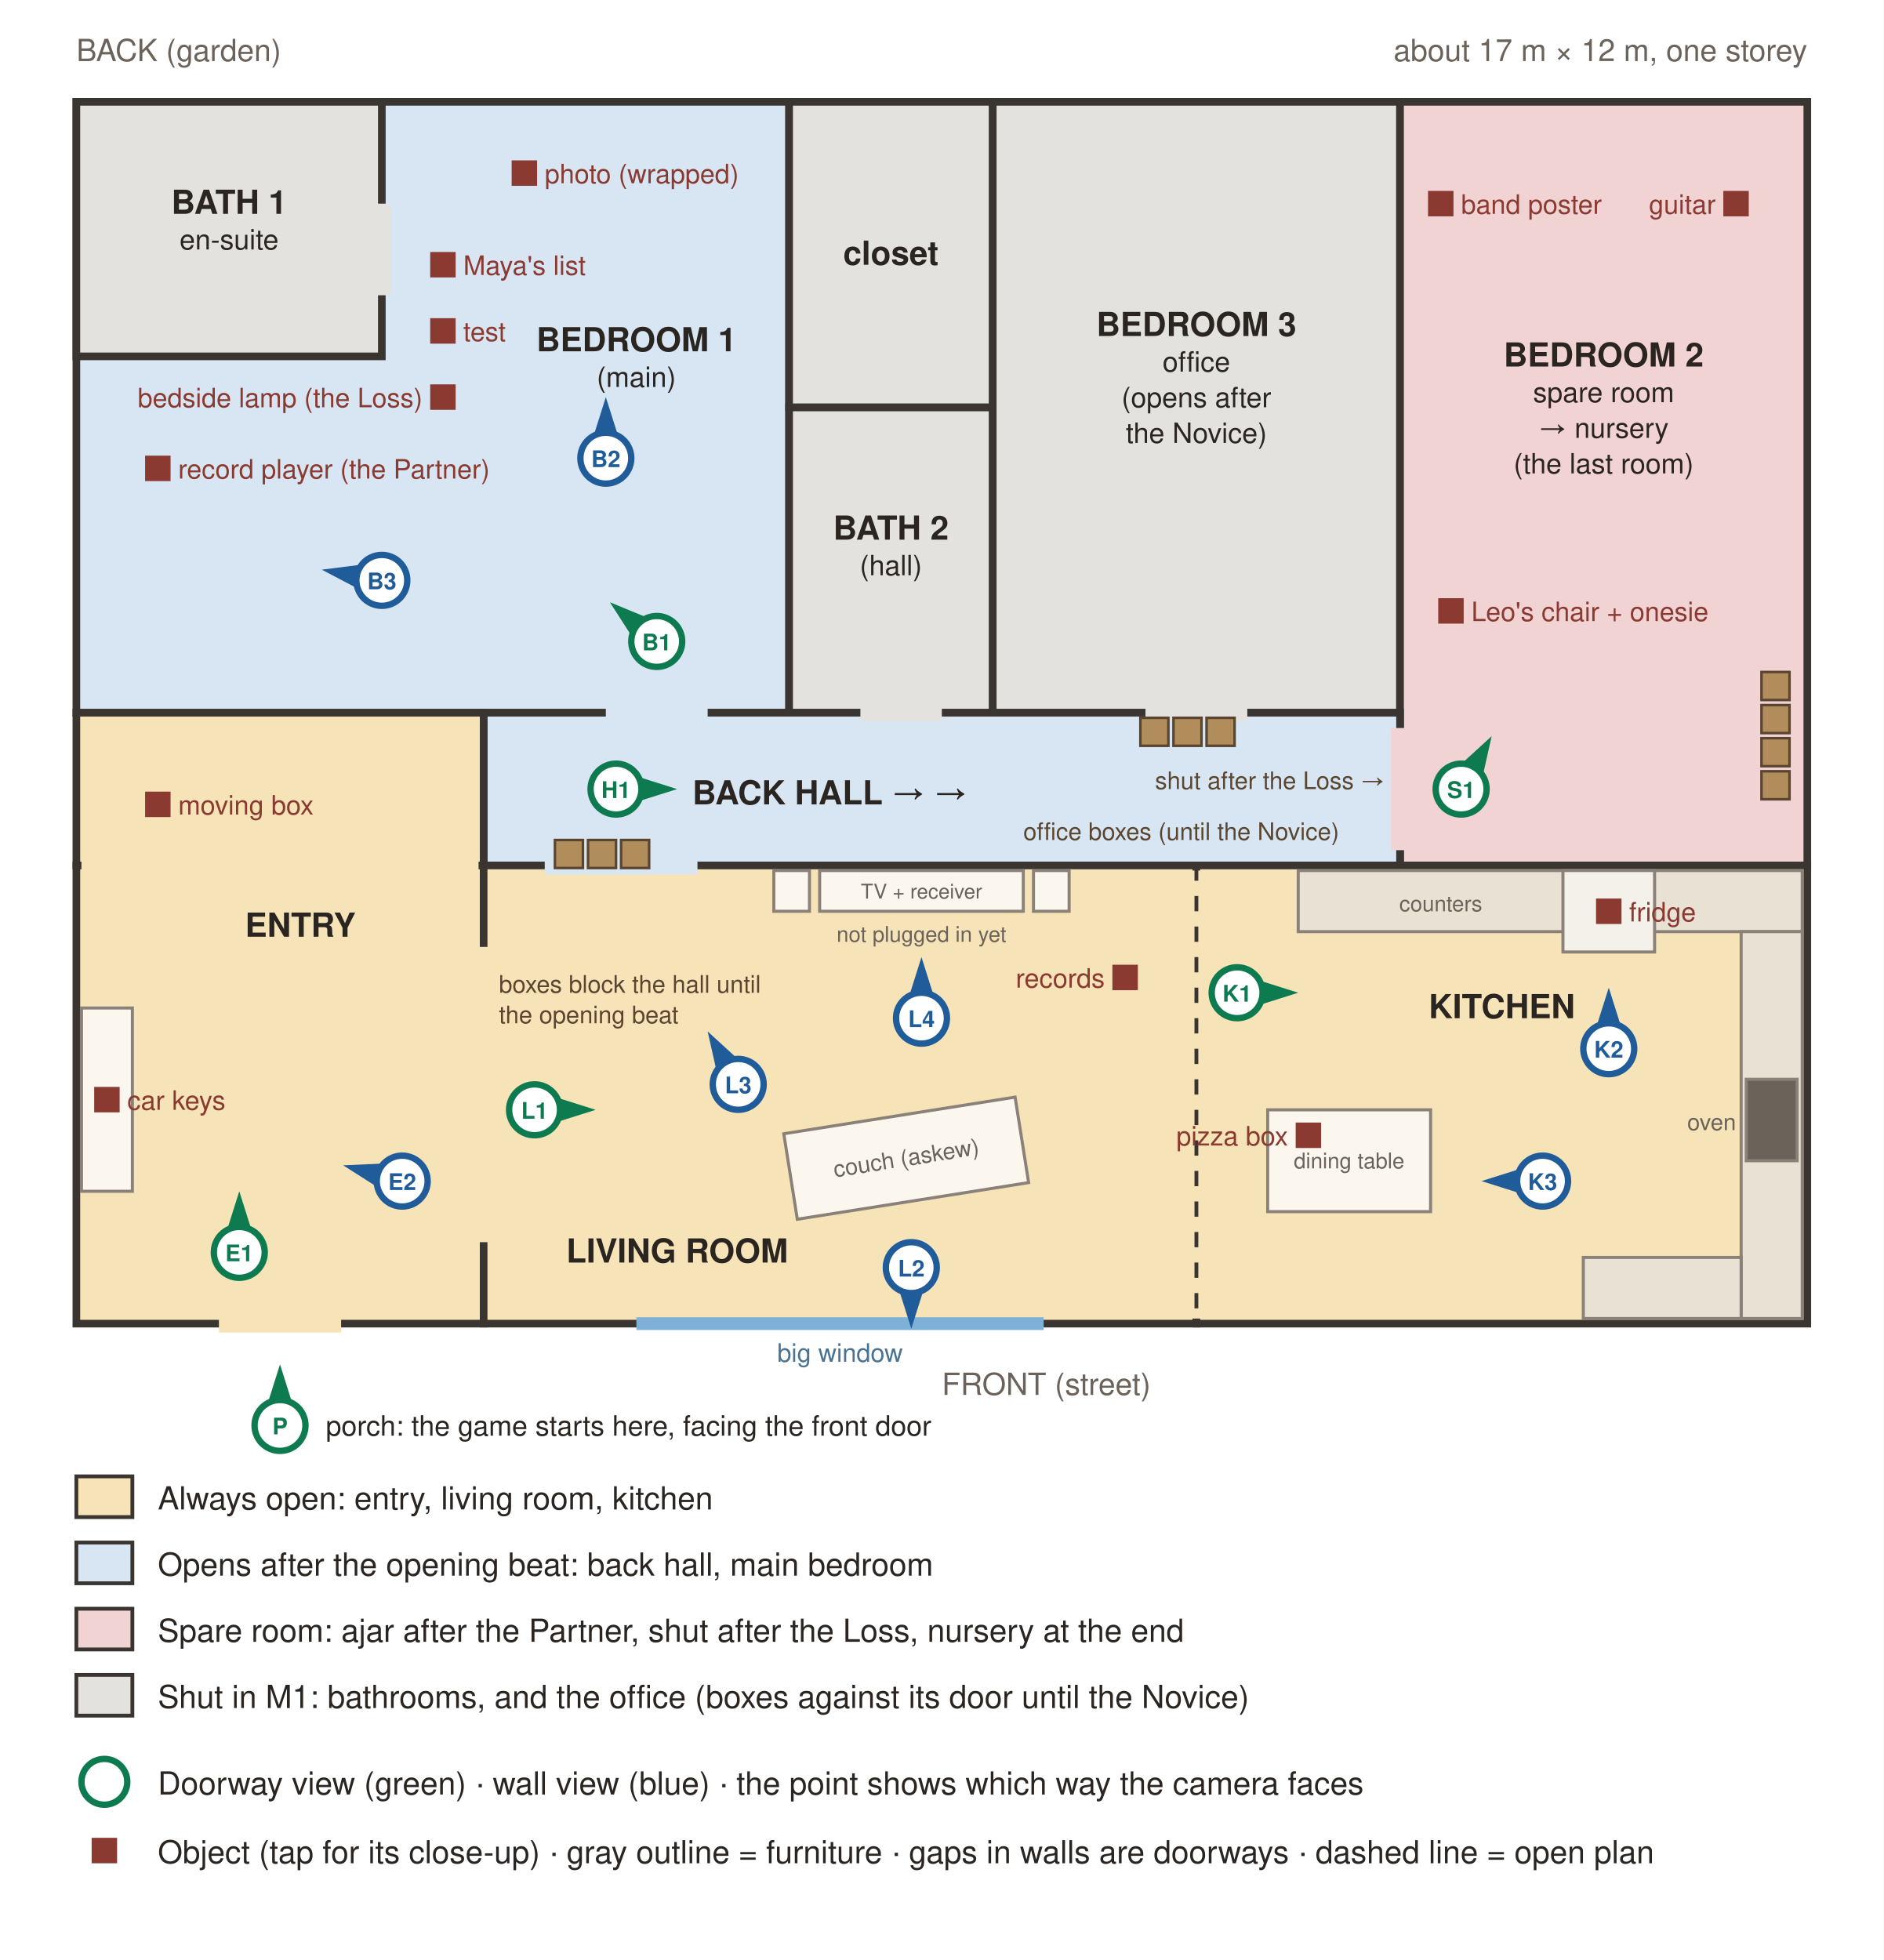
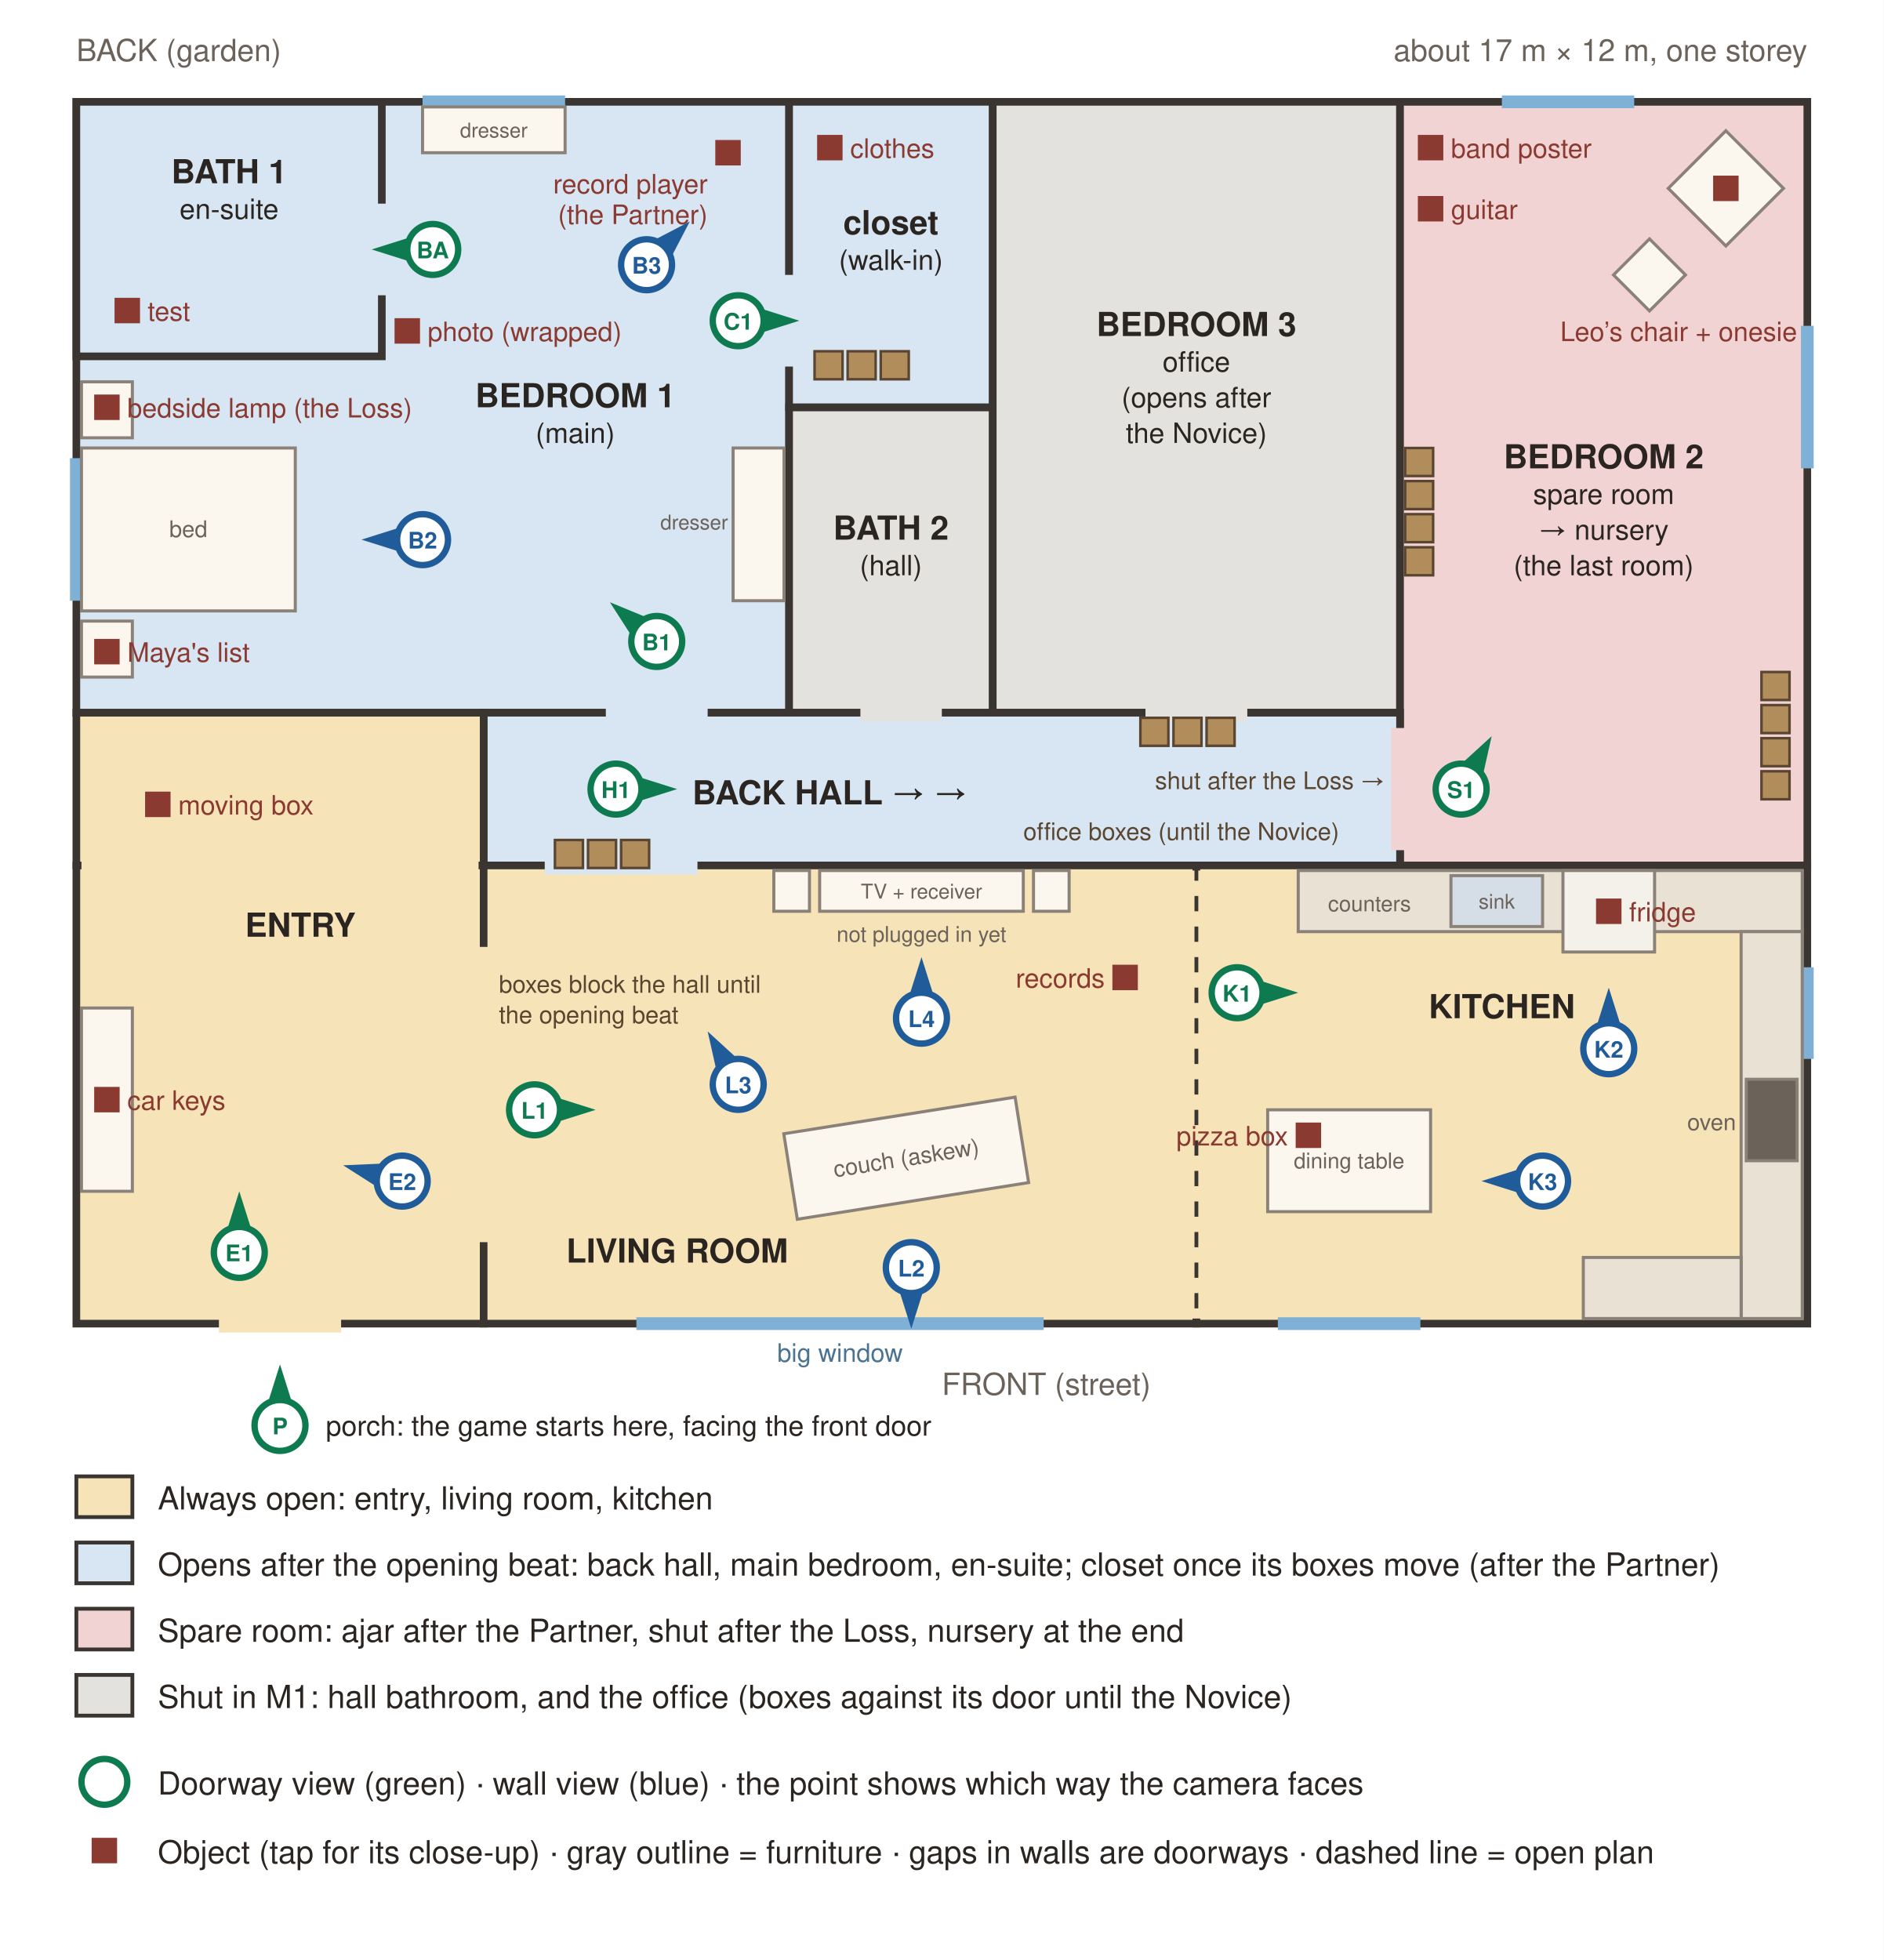
<svg xmlns="http://www.w3.org/2000/svg" viewBox="0 0 740 770" width="740" height="770" font-family="Helvetica, Arial, sans-serif">
  <rect width="740" height="770" fill="#FFFFFF" />
  <rect x="30" y="40" width="280" height="240" fill="#D7E6F2" stroke="#3A3530" stroke-width="3" />
-   <rect x="30" y="40" width="120" height="100.0" fill="#E4E2DE" stroke="#3A3530" stroke-width="3" />
+   <rect x="30" y="40" width="120" height="100.0" fill="#D7E6F2" stroke="#3A3530" stroke-width="3" />
  <rect x="310" y="160" width="80" height="120" fill="#E4E2DE" stroke="#3A3530" stroke-width="3" />
-   <rect x="310" y="40" width="80" height="120" fill="#E4E2DE" stroke="#3A3530" stroke-width="3" />
+   <rect x="310" y="40" width="80" height="120" fill="#D7E6F2" stroke="#3A3530" stroke-width="3" />
  <rect x="390" y="40" width="160" height="240" fill="#E4E2DE" stroke="#3A3530" stroke-width="3" />
  <rect x="550" y="40" width="160" height="300.0" fill="#F2D3D3" stroke="#3A3530" stroke-width="3" />
  <rect x="190" y="280" width="360" height="60.0" fill="#D7E6F2" stroke="#3A3530" stroke-width="3" />
  <rect x="30" y="280" width="160" height="60.0" fill="#F6E3B8" stroke="#3A3530" stroke-width="3" />
  <rect x="30" y="340.0" width="160" height="180.0" fill="#F6E3B8" stroke="#3A3530" stroke-width="3" />
  <rect x="190" y="340.0" width="280" height="180.0" fill="#F6E3B8" stroke="#3A3530" stroke-width="3" />
  <rect x="470" y="340.0" width="240" height="180.0" fill="#F6E3B8" stroke="#3A3530" stroke-width="3" />
  <line x1="32.0" y1="340.0" x2="188.0" y2="340.0" stroke="#F6E3B8" stroke-width="7" />
  <line x1="470" y1="342.0" x2="470" y2="518.0" stroke="#F6E3B8" stroke-width="7" />
  <line x1="470" y1="340.0" x2="470" y2="520" stroke="#3A3530" stroke-width="1.5" stroke-dasharray="6 6" />
  <line x1="190" y1="372.0" x2="190" y2="488.0" stroke="#F6E3B8" stroke-width="7" />
  <line x1="238.0" y1="280" x2="278.0" y2="280" stroke="#D7E6F2" stroke-width="7" />
  <line x1="338.0" y1="280" x2="370.0" y2="280" stroke="#E4E2DE" stroke-width="7" />
  <line x1="450.0" y1="280" x2="490.0" y2="280" stroke="#E4E2DE" stroke-width="7" />
  <line x1="550" y1="286.0" x2="550" y2="334.0" stroke="#F2D3D3" stroke-width="7" />
-   <line x1="150" y1="80.0" x2="150" y2="116.0" stroke="#E4E2DE" stroke-width="7" />
+   <line x1="150" y1="80.0" x2="150" y2="116.0" stroke="#D7E6F2" stroke-width="7" />
+   <line x1="310" y1="108.0" x2="310" y2="144.0" stroke="#D7E6F2" stroke-width="7" />
  <line x1="214.0" y1="340.0" x2="274.0" y2="340.0" stroke="#D7E6F2" stroke-width="7" />
  <line x1="86.0" y1="520" x2="134.0" y2="520" stroke="#F6E3B8" stroke-width="7" />
  <rect x="218.0" y="330.0" width="11" height="11" fill="#B08D5B" stroke="#5A4630" stroke-width="1" />
  <rect x="231.0" y="330.0" width="11" height="11" fill="#B08D5B" stroke="#5A4630" stroke-width="1" />
  <rect x="244.0" y="330.0" width="11" height="11" fill="#B08D5B" stroke="#5A4630" stroke-width="1" />
  <text x="196.0" y="390.0" font-size="9.5" fill="#5A4630">boxes block the hall until</text>
  <text x="196.0" y="402.0" font-size="9.5" fill="#5A4630">the opening beat</text>
  <line x1="250.0" y1="520" x2="410.0" y2="520" stroke="#7FB0D6" stroke-width="5" />
  <text x="330.0" y="535" font-size="10" fill="#4A7393" text-anchor="middle">big window</text>
+   <line x1="30" y1="180.0" x2="30" y2="236.0" stroke="#7FB0D6" stroke-width="5" />
+   <line x1="166.0" y1="40" x2="222.0" y2="40" stroke="#7FB0D6" stroke-width="5" />
+   <line x1="590.0" y1="40" x2="642.0" y2="40" stroke="#7FB0D6" stroke-width="5" />
+   <line x1="710" y1="128.0" x2="710" y2="184.0" stroke="#7FB0D6" stroke-width="5" />
+   <line x1="502.0" y1="520" x2="558.0" y2="520" stroke="#7FB0D6" stroke-width="5" />
+   <line x1="710" y1="380.0" x2="710" y2="416.0" stroke="#7FB0D6" stroke-width="5" />
  <g transform="rotate(0 42.0 432.0)">
    <rect x="32.0" y="396.0" width="20.0" height="72" fill="#FBF7EE" stroke="#8A8178" stroke-width="1.2" />
+   </g>
+   <g transform="rotate(0 74.0 208.0)">
+     <rect x="32.0" y="176.0" width="84.0" height="64.0" fill="#FBF7EE" stroke="#8A8178" stroke-width="1.2" />
+     <text x="74.0" y="211.0" font-size="9" fill="#6B625A" text-anchor="middle">bed</text>
+   </g>
+   <g transform="rotate(0 42.0 161.0)">
+     <rect x="32.0" y="150.0" width="20.0" height="22" fill="#FBF7EE" stroke="#8A8178" stroke-width="1.2" />
+   </g>
+   <g transform="rotate(0 42.0 255.0)">
+     <rect x="32.0" y="244.0" width="20.0" height="22" fill="#FBF7EE" stroke="#8A8178" stroke-width="1.2" />
+   </g>
+   <g transform="rotate(0 194.0 51.0)">
+     <rect x="166.0" y="42.0" width="56.0" height="18.0" fill="#FBF7EE" stroke="#8A8178" stroke-width="1.2" />
+     <text x="194.0" y="54.0" font-size="8" fill="#6B625A" text-anchor="middle">dresser</text>
+   </g>
+   <g transform="rotate(0 298.0 206.0)">
+     <rect x="288.0" y="176.0" width="20.0" height="60" fill="#FBF7EE" stroke="#8A8178" stroke-width="1.2" />
+   </g>
+   <text x="286.0" y="208.0" font-size="8" fill="#6B625A" text-anchor="end">dresser</text>
+   <rect x="320.0" y="138.0" width="11" height="11" fill="#B08D5B" stroke="#5A4630" stroke-width="1" />
+   <rect x="333.0" y="138.0" width="11" height="11" fill="#B08D5B" stroke="#5A4630" stroke-width="1" />
+   <rect x="346.0" y="138.0" width="11" height="11" fill="#B08D5B" stroke="#5A4630" stroke-width="1" />
+   <g transform="rotate(45 678.0 74.0)">
+     <rect x="662.0" y="58.0" width="32" height="32.0" fill="#FBF7EE" stroke="#8A8178" stroke-width="1.2" />
+   </g>
+   <g transform="rotate(45 648.0 108.0)">
+     <rect x="638.0" y="98.0" width="20.0" height="20.0" fill="#FBF7EE" stroke="#8A8178" stroke-width="1.2" />
  </g>
  <g transform="rotate(0 362.0 350.0)">
    <rect x="322.0" y="342.0" width="80" height="16" fill="#FBF7EE" stroke="#8A8178" stroke-width="1.2" />
    <text x="362.0" y="353.0" font-size="8" fill="#6B625A" text-anchor="middle">TV + receiver</text>
  </g>
  <g transform="rotate(0 311.0 350.0)">
    <rect x="304.0" y="342.0" width="14" height="16" fill="#FBF7EE" stroke="#8A8178" stroke-width="1.2" />
  </g>
  <g transform="rotate(0 413.0 350.0)">
    <rect x="406.0" y="342.0" width="14" height="16" fill="#FBF7EE" stroke="#8A8178" stroke-width="1.2" />
  </g>
  <text x="362.0" y="370.0" font-size="8.5" fill="#6B625A" text-anchor="middle">not plugged in yet</text>
  <g transform="rotate(-9 356.0 455.0)">
    <rect x="310.0" y="438.0" width="92" height="34" fill="#FBF7EE" stroke="#8A8178" stroke-width="1.2" />
    <text x="356.0" y="458.0" font-size="9" fill="#6B625A" text-anchor="middle">couch (askew)</text>
  </g>
  <g transform="rotate(0 609.0 354.0)">
    <rect x="510.0" y="342.0" width="198" height="24" fill="#E8E1D4" stroke="#8A8178" stroke-width="1.2" />
  </g>
+   <g transform="rotate(0 588.0 354.0)">
+     <rect x="570.0" y="344.0" width="36" height="20.0" fill="#D5DEE6" stroke="#8A8178" stroke-width="1.2" />
+     <text x="588.0" y="357.0" font-size="8" fill="#6B625A" text-anchor="middle">sink</text>
+   </g>
  <g transform="rotate(0 696.0 442.0)">
    <rect x="684.0" y="366.0" width="24" height="152" fill="#E8E1D4" stroke="#8A8178" stroke-width="1.2" />
  </g>
  <g transform="rotate(0 653.0 506.0)">
    <rect x="622.0" y="494.0" width="62" height="24" fill="#E8E1D4" stroke="#8A8178" stroke-width="1.2" />
  </g>
-   <text x="566.0" y="358.0" font-size="8.5" fill="#6B625A" text-anchor="middle">counters</text>
+   <text x="538.0" y="358.0" font-size="8.5" fill="#6B625A" text-anchor="middle">counters</text>
  <g transform="rotate(0 696.0 440.0)">
    <rect x="686.0" y="424.0" width="20.0" height="32" fill="#6B625A" stroke="#8A8178" stroke-width="1.2" />
  </g>
  <text x="682.0" y="444.0" font-size="9" fill="#6B625A" text-anchor="end">oven</text>
  <g transform="rotate(0 530.0 456.0)">
    <rect x="498.0" y="436.0" width="64" height="40.0" fill="#FBF7EE" stroke="#8A8178" stroke-width="1.2" />
    <text x="530.0" y="459.0" font-size="8.5" fill="#6B625A" text-anchor="middle">dining table</text>
  </g>
-   <text x="250.0" y="138.0" font-size="13" font-weight="700" fill="#2A2520" text-anchor="middle">BEDROOM 1</text>
-   <text x="250.0" y="152.0" font-size="11" font-weight="400" fill="#2A2520" text-anchor="middle">(main)</text>
-   <text x="90.0" y="84.0" font-size="13" font-weight="700" fill="#2A2520" text-anchor="middle">BATH 1</text>
-   <text x="90.0" y="98.0" font-size="11" font-weight="400" fill="#2A2520" text-anchor="middle">en-suite</text>
+   <text x="226.0" y="160.0" font-size="13" font-weight="700" fill="#2A2520" text-anchor="middle">BEDROOM 1</text>
+   <text x="226.0" y="174.0" font-size="11" font-weight="400" fill="#2A2520" text-anchor="middle">(main)</text>
+   <text x="90.0" y="72.0" font-size="13" font-weight="700" fill="#2A2520" text-anchor="middle">BATH 1</text>
+   <text x="90.0" y="86.0" font-size="11" font-weight="400" fill="#2A2520" text-anchor="middle">en-suite</text>
  <text x="350" y="212.0" font-size="13" font-weight="700" fill="#2A2520" text-anchor="middle">BATH 2</text>
  <text x="350" y="226.0" font-size="11" font-weight="400" fill="#2A2520" text-anchor="middle">(hall)</text>
-   <text x="350" y="104.0" font-size="13" font-weight="700" fill="#2A2520" text-anchor="middle">closet</text>
+   <text x="350" y="92.0" font-size="13" font-weight="700" fill="#2A2520" text-anchor="middle">closet</text>
+   <text x="350" y="106.0" font-size="11" font-weight="400" fill="#2A2520" text-anchor="middle">(walk-in)</text>
  <text x="470" y="132.0" font-size="13" font-weight="700" fill="#2A2520" text-anchor="middle">BEDROOM 3</text>
  <text x="470" y="146.0" font-size="11" font-weight="400" fill="#2A2520" text-anchor="middle">office</text>
  <text x="470" y="160.0" font-size="11" font-weight="400" fill="#2A2520" text-anchor="middle">(opens after</text>
  <text x="470" y="174.0" font-size="11" font-weight="400" fill="#2A2520" text-anchor="middle">the Novice)</text>
-   <text x="630" y="144.0" font-size="13" font-weight="700" fill="#2A2520" text-anchor="middle">BEDROOM 2</text>
-   <text x="630" y="158.0" font-size="11" font-weight="400" fill="#2A2520" text-anchor="middle">spare room</text>
-   <text x="630" y="172.0" font-size="11" font-weight="400" fill="#2A2520" text-anchor="middle">→ nursery</text>
-   <text x="630" y="186.0" font-size="11" font-weight="400" fill="#2A2520" text-anchor="middle">(the last room)</text>
+   <text x="630" y="184.0" font-size="13" font-weight="700" fill="#2A2520" text-anchor="middle">BEDROOM 2</text>
+   <text x="630" y="198.0" font-size="11" font-weight="400" fill="#2A2520" text-anchor="middle">spare room</text>
+   <text x="630" y="212.0" font-size="11" font-weight="400" fill="#2A2520" text-anchor="middle">→ nursery</text>
+   <text x="630" y="226.0" font-size="11" font-weight="400" fill="#2A2520" text-anchor="middle">(the last room)</text>
  <text x="326.0" y="316.0" font-size="13" font-weight="700" fill="#2A2520" text-anchor="middle">BACK HALL  →  →</text>
  <text x="118.0" y="368.0" font-size="13" font-weight="700" fill="#2A2520" text-anchor="middle">ENTRY</text>
  <text x="266.0" y="496.0" font-size="13" font-weight="700" fill="#2A2520" text-anchor="middle">LIVING ROOM</text>
  <text x="590" y="400.0" font-size="13" font-weight="700" fill="#2A2520" text-anchor="middle">KITCHEN</text>
  <rect x="37.0" y="427.0" width="10" height="10" fill="#8B3A32" />
  <text x="50.0" y="436.0" font-size="10.5" fill="#8B3A32" text-anchor="start">car keys</text>
-   <rect x="57.0" y="179.0" width="10" height="10" fill="#8B3A32" />
-   <text x="70.0" y="188.0" font-size="10.5" fill="#8B3A32" text-anchor="start">record player (the Partner)</text>
  <g transform="rotate(0 632.0 358.0)">
    <rect x="614.0" y="342.0" width="36" height="32" fill="#F4F1EA" stroke="#8A8178" stroke-width="1.2" />
  </g>
  <rect x="627.0" y="353.0" width="10" height="10" fill="#8B3A32" />
  <text x="640.0" y="362.0" font-size="10.5" fill="#8B3A32" text-anchor="start">fridge</text>
  <rect x="509.0" y="441.0" width="10" height="10" fill="#8B3A32" />
  <text x="506.0" y="450.0" font-size="10.5" fill="#8B3A32" text-anchor="end">pizza box</text>
  <rect x="57.0" y="311.0" width="10" height="10" fill="#8B3A32" />
  <text x="70.0" y="320.0" font-size="10.5" fill="#8B3A32" text-anchor="start">moving box</text>
-   <rect x="201.0" y="63.0" width="10" height="10" fill="#8B3A32" />
-   <text x="214.0" y="72.0" font-size="10.5" fill="#8B3A32" text-anchor="start">photo (wrapped)</text>
-   <rect x="677.0" y="75.0" width="10" height="10" fill="#8B3A32" />
-   <text x="674.0" y="84.0" font-size="10.5" fill="#8B3A32" text-anchor="end">guitar</text>
-   <rect x="561.0" y="75.0" width="10" height="10" fill="#8B3A32" />
-   <text x="574.0" y="84.0" font-size="10.5" fill="#8B3A32" text-anchor="start">band poster</text>
-   <rect x="565.0" y="235.0" width="10" height="10" fill="#8B3A32" />
-   <text x="578.0" y="244.0" font-size="10.5" fill="#8B3A32" text-anchor="start">Leo's chair + onesie</text>
+   <rect x="155.0" y="125.0" width="10" height="10" fill="#8B3A32" />
+   <text x="168.0" y="134.0" font-size="10.5" fill="#8B3A32" text-anchor="start">photo (wrapped)</text>
+   <rect x="557.0" y="53.0" width="10" height="10" fill="#8B3A32" />
+   <text x="570.0" y="62.0" font-size="10.5" fill="#8B3A32" text-anchor="start">band poster</text>
+   <rect x="557.0" y="77.0" width="10" height="10" fill="#8B3A32" />
+   <text x="570.0" y="86.0" font-size="10.5" fill="#8B3A32" text-anchor="start">guitar</text>
+   <rect x="673.0" y="69.0" width="10" height="10" fill="#8B3A32" />
+   <text x="686.0" y="78.0" font-size="10.5" fill="#8B3A32" text-anchor="start" />
+   <text x="706.0" y="134.0" font-size="10.5" fill="#8B3A32" text-anchor="end">Leo’s chair + onesie</text>
+   <rect x="552.0" y="176.0" width="11" height="11" fill="#B08D5B" stroke="#5A4630" stroke-width="1" />
+   <rect x="552.0" y="189.0" width="11" height="11" fill="#B08D5B" stroke="#5A4630" stroke-width="1" />
+   <rect x="552.0" y="202.0" width="11" height="11" fill="#B08D5B" stroke="#5A4630" stroke-width="1" />
+   <rect x="552.0" y="215.0" width="11" height="11" fill="#B08D5B" stroke="#5A4630" stroke-width="1" />
  <rect x="692.0" y="264.0" width="11" height="11" fill="#B08D5B" stroke="#5A4630" stroke-width="1" />
  <rect x="692.0" y="277.0" width="11" height="11" fill="#B08D5B" stroke="#5A4630" stroke-width="1" />
  <rect x="692.0" y="290.0" width="11" height="11" fill="#B08D5B" stroke="#5A4630" stroke-width="1" />
  <rect x="692.0" y="303.0" width="11" height="11" fill="#B08D5B" stroke="#5A4630" stroke-width="1" />
  <rect x="448.0" y="282.0" width="11" height="11" fill="#B08D5B" stroke="#5A4630" stroke-width="1" />
  <rect x="461.0" y="282.0" width="11" height="11" fill="#B08D5B" stroke="#5A4630" stroke-width="1" />
  <rect x="474.0" y="282.0" width="11" height="11" fill="#B08D5B" stroke="#5A4630" stroke-width="1" />
  <text x="402.0" y="330.0" font-size="9.5" fill="#5A4630">office boxes (until the Novice)</text>
  <text x="544.0" y="310.0" font-size="9.5" fill="#5A4630" text-anchor="end">shut after the Loss →</text>
  <rect x="437.0" y="379.0" width="10" height="10" fill="#8B3A32" />
  <text x="434.0" y="388.0" font-size="10.5" fill="#8B3A32" text-anchor="end">records</text>
-   <rect x="169.0" y="99.0" width="10" height="10" fill="#8B3A32" />
-   <text x="182.0" y="108.0" font-size="10.5" fill="#8B3A32" text-anchor="start">Maya's list</text>
-   <rect x="169.0" y="151.0" width="10" height="10" fill="#8B3A32" />
-   <text x="166.0" y="160.0" font-size="10.5" fill="#8B3A32" text-anchor="end">bedside lamp (the Loss)</text>
-   <rect x="169.0" y="125.0" width="10" height="10" fill="#8B3A32" />
-   <text x="182.0" y="134.0" font-size="10.5" fill="#8B3A32" text-anchor="start">test</text>
+   <rect x="37.0" y="155.0" width="10" height="10" fill="#8B3A32" />
+   <text x="50.0" y="164.0" font-size="10.5" fill="#8B3A32" text-anchor="start">bedside lamp (the Loss)</text>
+   <rect x="37.0" y="251.0" width="10" height="10" fill="#8B3A32" />
+   <text x="50.0" y="260.0" font-size="10.5" fill="#8B3A32" text-anchor="start">Maya's list</text>
+   <rect x="45.0" y="117.0" width="10" height="10" fill="#8B3A32" />
+   <text x="58.0" y="126.0" font-size="10.5" fill="#8B3A32" text-anchor="start">test</text>
+   <rect x="281.0" y="55.0" width="10" height="10" fill="#8B3A32" />
+   <text x="278.0" y="76.0" font-size="10.5" fill="#8B3A32" text-anchor="end">record player</text>
+   <text x="278.0" y="88.0" font-size="10.5" fill="#8B3A32" text-anchor="end">(the Partner)</text>
+   <rect x="321.0" y="53.0" width="10" height="10" fill="#8B3A32" />
+   <text x="334.0" y="62.0" font-size="10.5" fill="#8B3A32" text-anchor="start">clothes</text>
  <polygon points="110.0,536.0 114.8,551.2 105.2,551.2" fill="#0E7A4F" />
  <circle cx="110" cy="560.0" r="10" fill="#FFFFFF" stroke="#0E7A4F" stroke-width="2.5" />
  <text x="110" y="563.5" font-size="9" font-weight="700" fill="#0E7A4F" text-anchor="middle">P</text>
  <polygon points="94.0,468.0 98.8,483.2 89.2,483.2" fill="#0E7A4F" />
  <circle cx="94.0" cy="492.0" r="10" fill="#FFFFFF" stroke="#0E7A4F" stroke-width="2.5" />
  <text x="94.0" y="495.5" font-size="9" font-weight="700" fill="#0E7A4F" text-anchor="middle">E1</text>
  <polygon points="134.8,457.8 150.8,457.1 148.3,466.4" fill="#1F5C99" />
  <circle cx="158.0" cy="464.0" r="10" fill="#FFFFFF" stroke="#1F5C99" stroke-width="2.5" />
  <text x="158.0" y="467.5" font-size="9" font-weight="700" fill="#1F5C99" text-anchor="middle">E2</text>
  <polygon points="234.0,436.0 218.8,440.8 218.8,431.2" fill="#0E7A4F" />
  <circle cx="210.0" cy="436.0" r="10" fill="#FFFFFF" stroke="#0E7A4F" stroke-width="2.5" />
  <text x="210.0" y="439.5" font-size="9" font-weight="700" fill="#0E7A4F" text-anchor="middle">L1</text>
  <polygon points="358.0,522.0 353.2,506.8 362.8,506.8" fill="#1F5C99" />
  <circle cx="358.0" cy="498.0" r="10" fill="#FFFFFF" stroke="#1F5C99" stroke-width="2.5" />
  <text x="358.0" y="501.5" font-size="9" font-weight="700" fill="#1F5C99" text-anchor="middle">L2</text>
  <polygon points="278.0,405.2 289.8,416.0 281.5,420.8" fill="#1F5C99" />
  <circle cx="290.0" cy="426.0" r="10" fill="#FFFFFF" stroke="#1F5C99" stroke-width="2.5" />
  <text x="290.0" y="429.5" font-size="9" font-weight="700" fill="#1F5C99" text-anchor="middle">L3</text>
  <polygon points="362.0,376.0 366.8,391.2 357.2,391.2" fill="#1F5C99" />
  <circle cx="362.0" cy="400.0" r="10" fill="#FFFFFF" stroke="#1F5C99" stroke-width="2.5" />
  <text x="362.0" y="403.5" font-size="9" font-weight="700" fill="#1F5C99" text-anchor="middle">L4</text>
  <polygon points="510.0,390.0 494.8,394.8 494.8,385.2" fill="#0E7A4F" />
  <circle cx="486.0" cy="390.0" r="10" fill="#FFFFFF" stroke="#0E7A4F" stroke-width="2.5" />
  <text x="486.0" y="393.5" font-size="9" font-weight="700" fill="#0E7A4F" text-anchor="middle">K1</text>
  <polygon points="632.0,388.0 636.8,403.2 627.2,403.2" fill="#1F5C99" />
  <circle cx="632.0" cy="412.0" r="10" fill="#FFFFFF" stroke="#1F5C99" stroke-width="2.5" />
  <text x="632.0" y="415.5" font-size="9" font-weight="700" fill="#1F5C99" text-anchor="middle">K2</text>
  <polygon points="582.0,464.0 597.2,459.2 597.2,468.8" fill="#1F5C99" />
  <circle cx="606.0" cy="464.0" r="10" fill="#FFFFFF" stroke="#1F5C99" stroke-width="2.5" />
  <text x="606.0" y="467.5" font-size="9" font-weight="700" fill="#1F5C99" text-anchor="middle">K3</text>
  <polygon points="266.0,310.0 250.8,314.8 250.8,305.2" fill="#0E7A4F" />
  <circle cx="242.0" cy="310.0" r="10" fill="#FFFFFF" stroke="#0E7A4F" stroke-width="2.5" />
  <text x="242.0" y="313.5" font-size="9" font-weight="700" fill="#0E7A4F" text-anchor="middle">H1</text>
  <polygon points="239.6,236.6 254.4,242.7 248.2,250.0" fill="#0E7A4F" />
  <circle cx="258.0" cy="252.0" r="10" fill="#FFFFFF" stroke="#0E7A4F" stroke-width="2.5" />
  <text x="258.0" y="255.5" font-size="9" font-weight="700" fill="#0E7A4F" text-anchor="middle">B1</text>
-   <polygon points="238.0,156.0 242.8,171.2 233.2,171.2" fill="#1F5C99" />
-   <circle cx="238.0" cy="180.0" r="10" fill="#FFFFFF" stroke="#1F5C99" stroke-width="2.5" />
-   <text x="238.0" y="183.5" font-size="9" font-weight="700" fill="#1F5C99" text-anchor="middle">B2</text>
-   <polygon points="126.4,223.8 142.2,221.8 140.5,231.2" fill="#1F5C99" />
-   <circle cx="150.0" cy="228.0" r="10" fill="#FFFFFF" stroke="#1F5C99" stroke-width="2.5" />
-   <text x="150.0" y="231.5" font-size="9" font-weight="700" fill="#1F5C99" text-anchor="middle">B3</text>
+   <polygon points="142.0,212.0 157.2,207.2 157.2,216.8" fill="#1F5C99" />
+   <circle cx="166.0" cy="212.0" r="10" fill="#FFFFFF" stroke="#1F5C99" stroke-width="2.5" />
+   <text x="166.0" y="215.5" font-size="9" font-weight="700" fill="#1F5C99" text-anchor="middle">B2</text>
+   <polygon points="271.0,87.0 263.6,101.2 256.8,94.4" fill="#1F5C99" />
+   <circle cx="254.0" cy="104.0" r="10" fill="#FFFFFF" stroke="#1F5C99" stroke-width="2.5" />
+   <text x="254.0" y="107.5" font-size="9" font-weight="700" fill="#1F5C99" text-anchor="middle">B3</text>
+   <polygon points="146.0,98.0 161.2,93.2 161.2,102.8" fill="#0E7A4F" />
+   <circle cx="170.0" cy="98.0" r="10" fill="#FFFFFF" stroke="#0E7A4F" stroke-width="2.5" />
+   <text x="170.0" y="101.5" font-size="9" font-weight="700" fill="#0E7A4F" text-anchor="middle">BA</text>
+   <polygon points="314.0,126.0 298.8,130.8 298.8,121.2" fill="#0E7A4F" />
+   <circle cx="290.0" cy="126.0" r="10" fill="#FFFFFF" stroke="#0E7A4F" stroke-width="2.5" />
+   <text x="290.0" y="129.5" font-size="9" font-weight="700" fill="#0E7A4F" text-anchor="middle">C1</text>
  <polygon points="586.0,289.2 582.5,304.8 574.2,300.0" fill="#0E7A4F" />
  <circle cx="574.0" cy="310.0" r="10" fill="#FFFFFF" stroke="#0E7A4F" stroke-width="2.5" />
  <text x="574.0" y="313.5" font-size="9" font-weight="700" fill="#0E7A4F" text-anchor="middle">S1</text>
  <text x="128" y="564.0" font-size="11" fill="#2A2520">porch: the game starts here, facing the front door</text>
  <text x="30" y="24" font-size="12" fill="#6B625A">BACK (garden)</text>
  <text x="710" y="24" font-size="12" fill="#6B625A" text-anchor="end">about 17 m × 12 m, one storey</text>
  <text x="370.0" y="548" font-size="12" fill="#6B625A">FRONT (street)</text>
  <rect x="30" y="580" width="22" height="16" fill="#F6E3B8" stroke="#3A3530" stroke-width="1.5" />
  <text x="62" y="593" font-size="12.5" fill="#2A2520">Always open: entry, living room, kitchen</text>
  <rect x="30" y="606" width="22" height="16" fill="#D7E6F2" stroke="#3A3530" stroke-width="1.5" />
-   <text x="62" y="619" font-size="12.5" fill="#2A2520">Opens after the opening beat: back hall, main bedroom</text>
+   <text x="62" y="619" font-size="12.5" fill="#2A2520">Opens after the opening beat: back hall, main bedroom, en-suite; closet once its boxes move (after the Partner)</text>
  <rect x="30" y="632" width="22" height="16" fill="#F2D3D3" stroke="#3A3530" stroke-width="1.5" />
  <text x="62" y="645" font-size="12.5" fill="#2A2520">Spare room: ajar after the Partner, shut after the Loss, nursery at the end</text>
  <rect x="30" y="658" width="22" height="16" fill="#E4E2DE" stroke="#3A3530" stroke-width="1.5" />
-   <text x="62" y="671" font-size="12.5" fill="#2A2520">Shut in M1: bathrooms, and the office (boxes against its door until the Novice)</text>
+   <text x="62" y="671" font-size="12.5" fill="#2A2520">Shut in M1: hall bathroom, and the office (boxes against its door until the Novice)</text>
  <circle cx="41" cy="700" r="9" fill="#FFFFFF" stroke="#0E7A4F" stroke-width="2.5" />
  <text x="62" y="705" font-size="12.5" fill="#2A2520">Doorway view (green) · wall view (blue) · the point shows which way the camera faces</text>
  <rect x="36" y="722" width="10" height="10" fill="#8B3A32" />
  <text x="62" y="732" font-size="12.5" fill="#2A2520">Object (tap for its close-up) · gray outline = furniture · gaps in walls are doorways · dashed line = open plan</text>
</svg>
